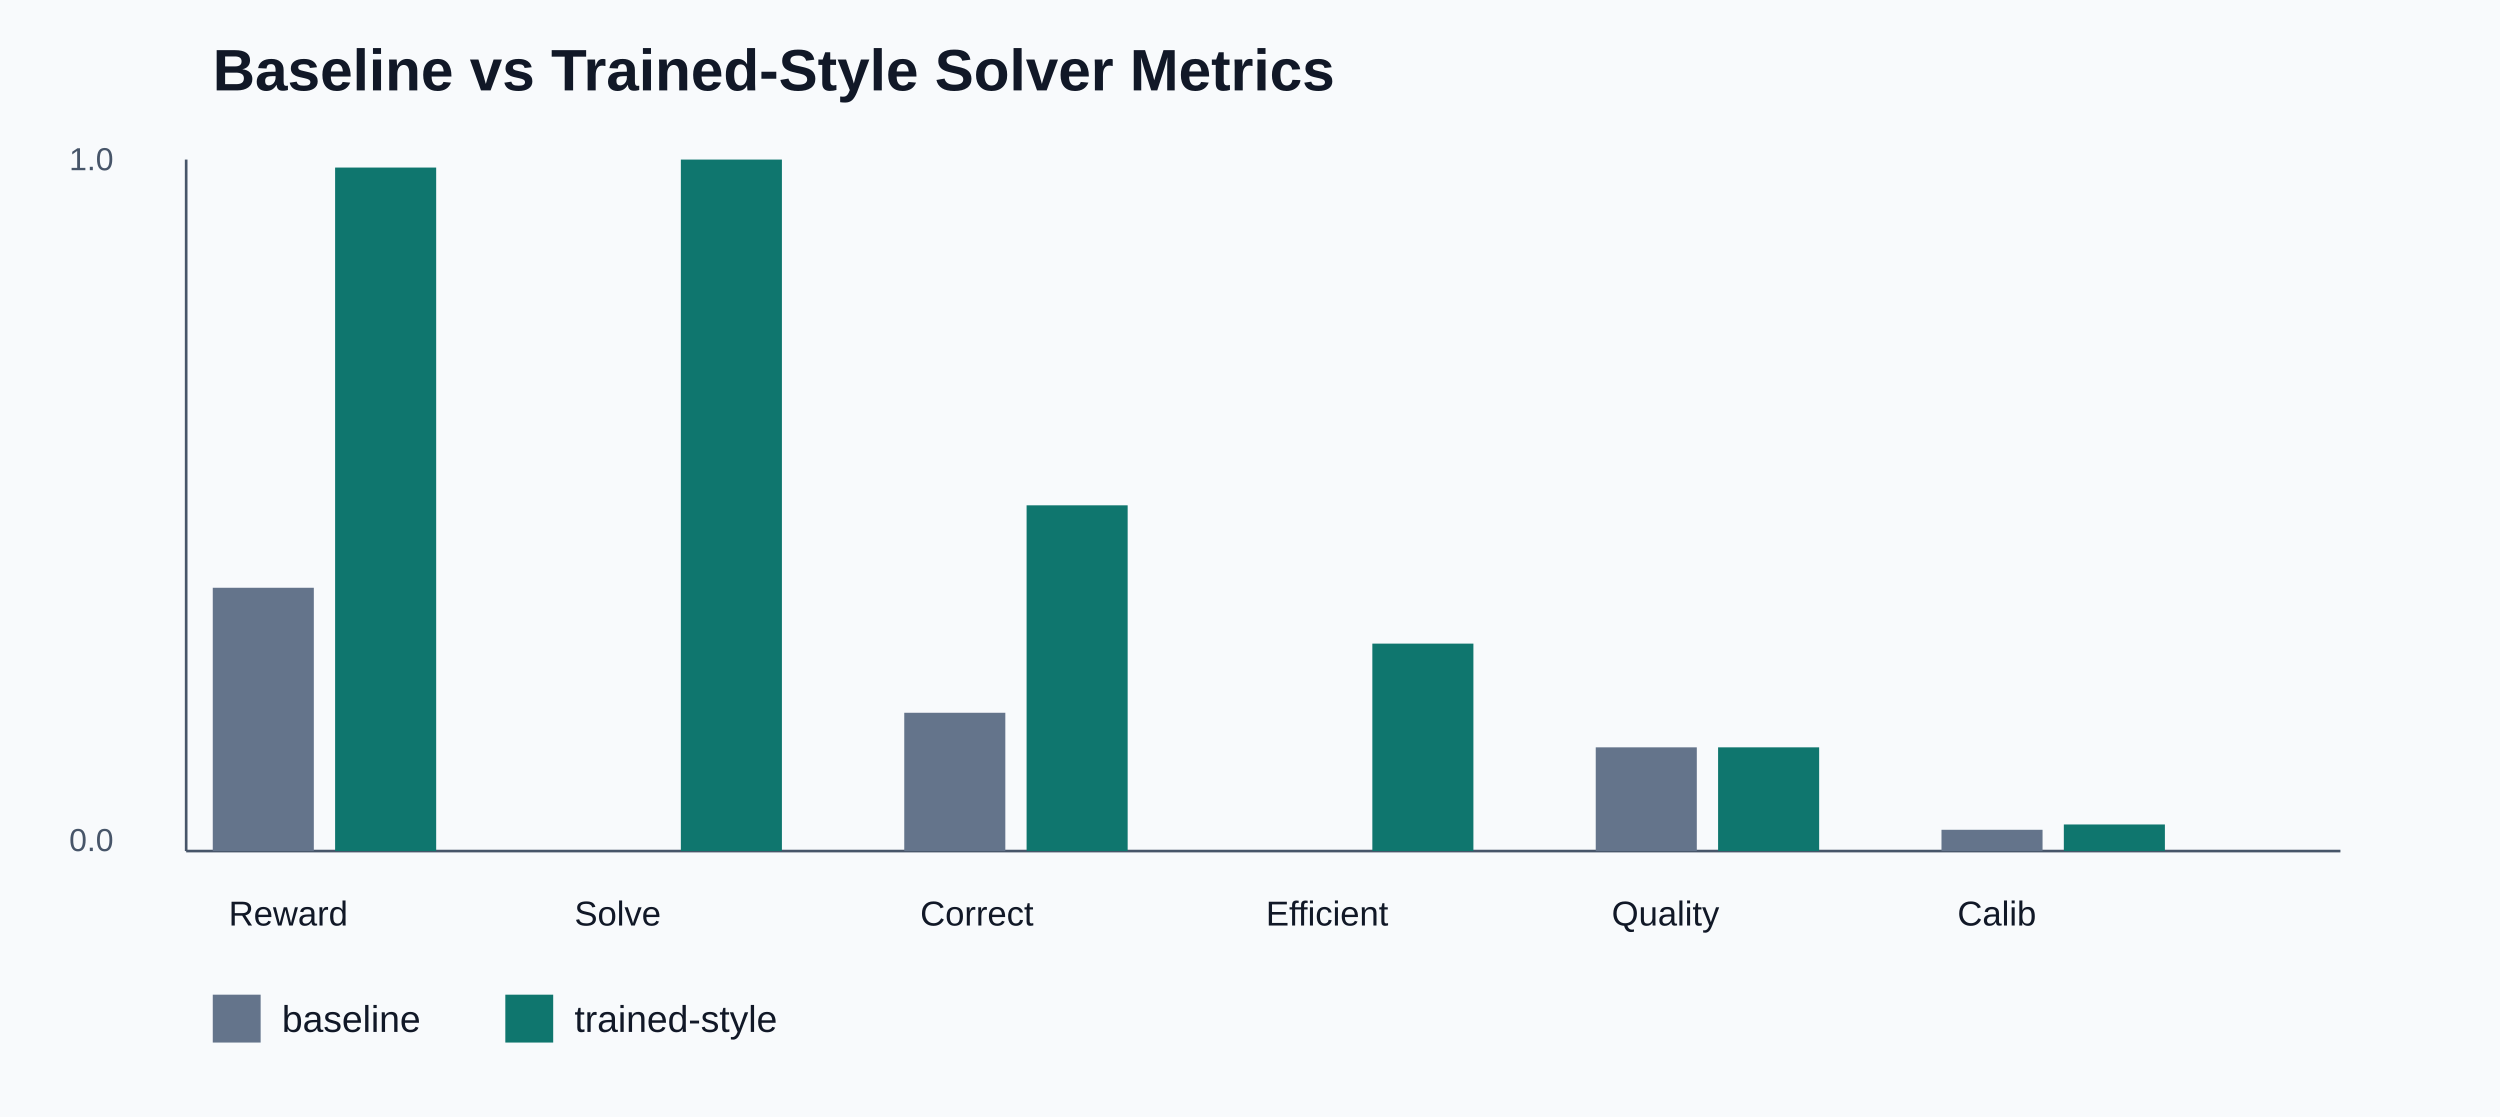
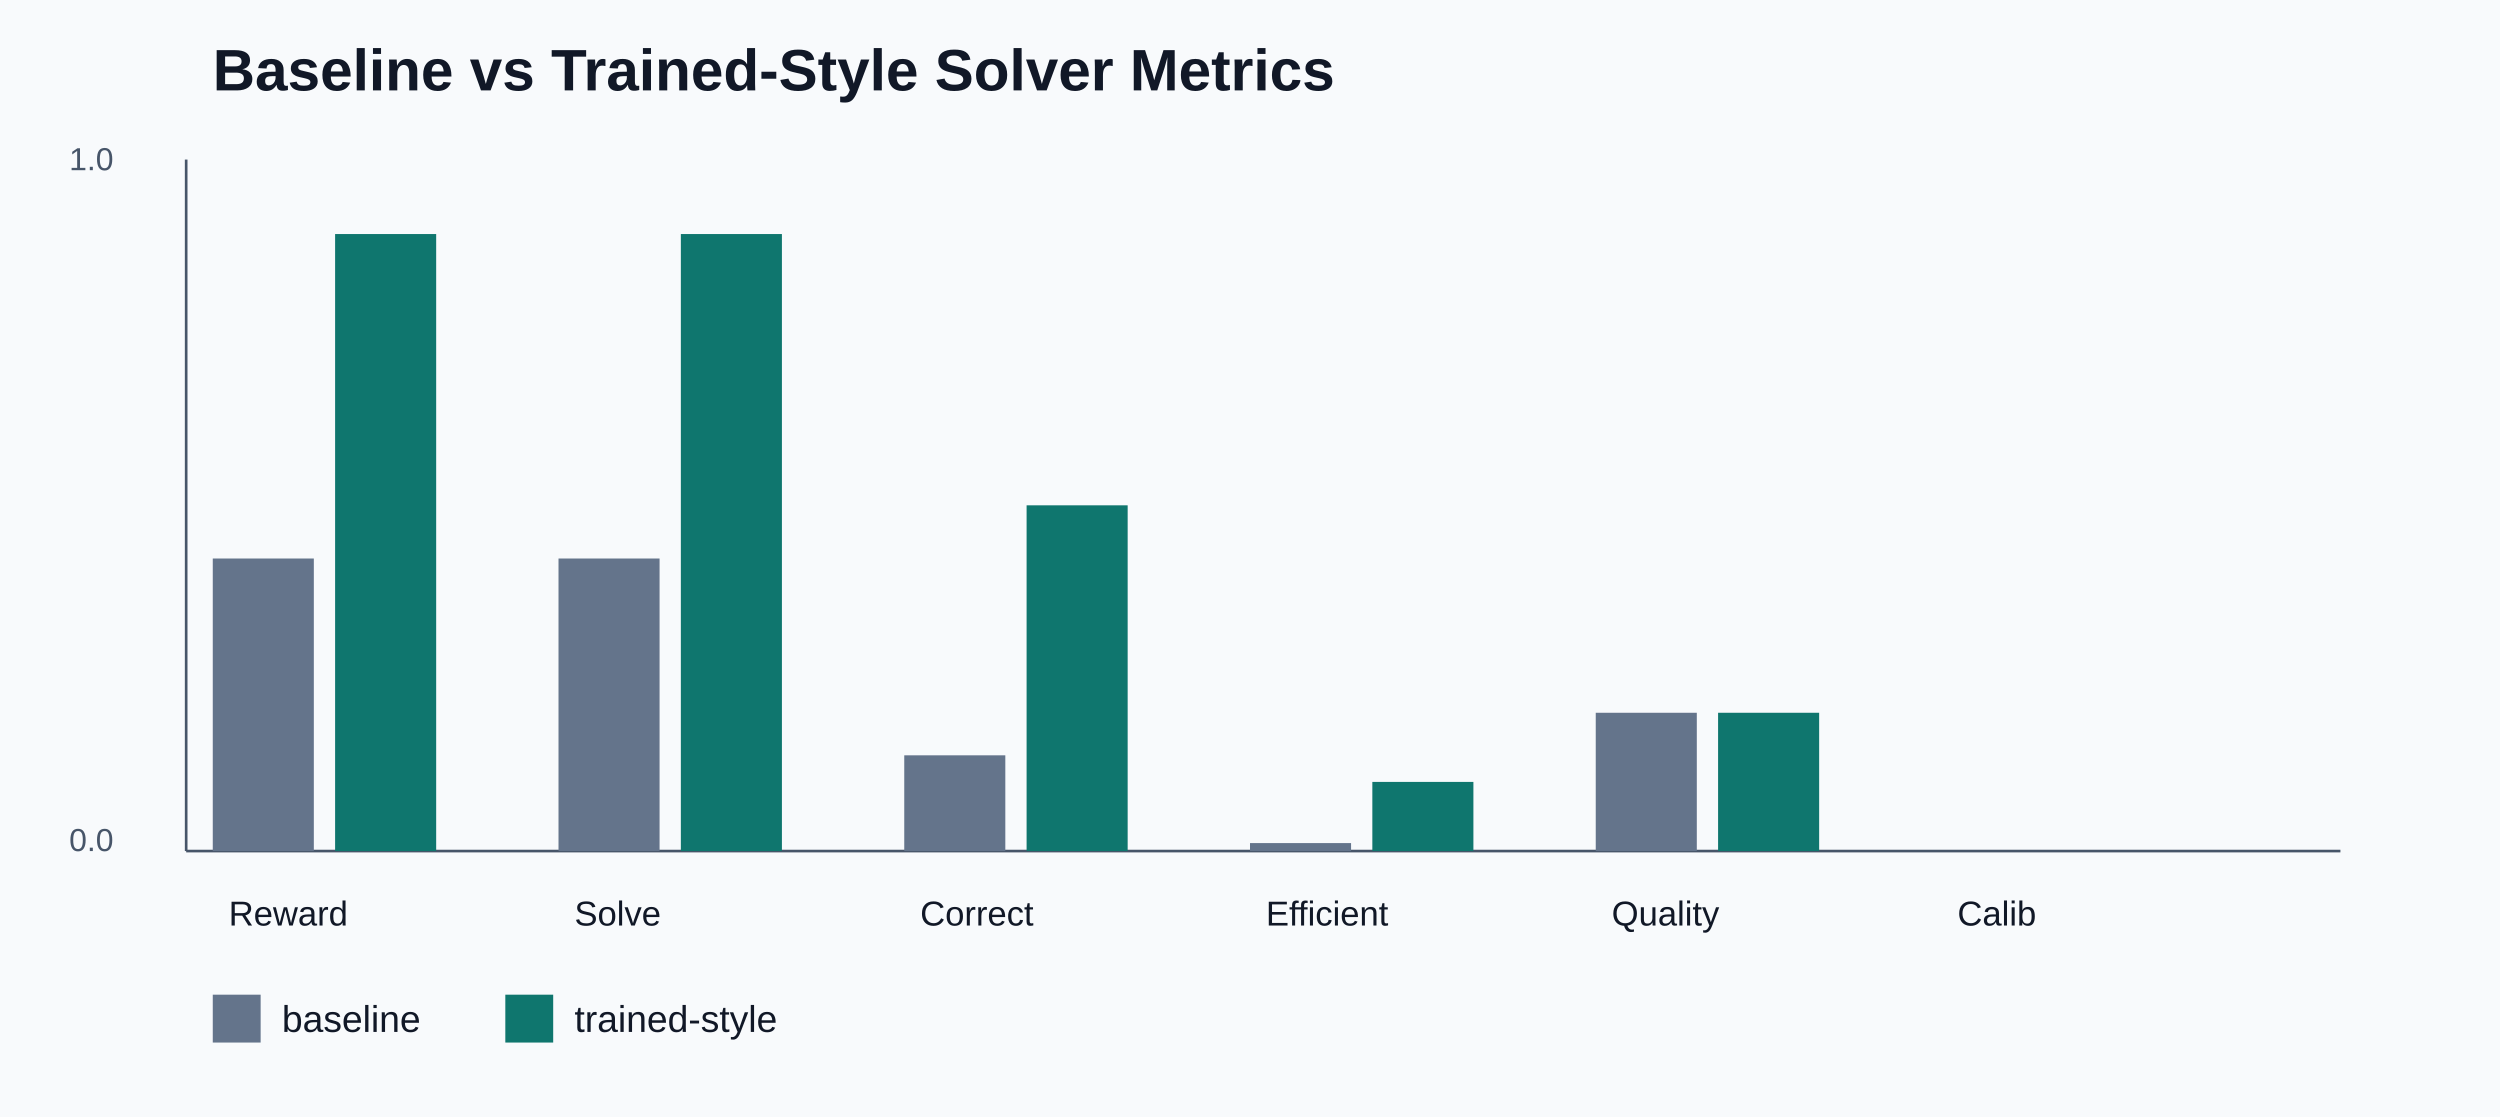
<svg xmlns="http://www.w3.org/2000/svg" width="940" height="420" viewBox="0 0 940 420">
  <rect width="100%" height="100%" fill="#f8fafc" />
  <text x="80" y="34" font-family="Arial" font-size="22" font-weight="700" fill="#111827">Baseline vs Trained-Style Solver Metrics</text>
  <line x1="70" y1="320" x2="880" y2="320" stroke="#475569" stroke-width="1" />
  <line x1="70" y1="60" x2="70" y2="320" stroke="#475569" stroke-width="1" />
-   <rect x="80" y="221" width="38" height="99" fill="#64748b" />
-   <rect x="126" y="63" width="38" height="257" fill="#0f766e" />
+   <rect x="80" y="210" width="38" height="110" fill="#64748b" />
+   <rect x="126" y="88" width="38" height="232" fill="#0f766e" />
  <text x="86" y="348" font-family="Arial" font-size="13" fill="#111827">Reward</text>
-   <rect x="210" y="320" width="38" height="0" fill="#64748b" />
-   <rect x="256" y="60" width="38" height="260" fill="#0f766e" />
+   <rect x="210" y="210" width="38" height="110" fill="#64748b" />
+   <rect x="256" y="88" width="38" height="232" fill="#0f766e" />
  <text x="216" y="348" font-family="Arial" font-size="13" fill="#111827">Solve</text>
-   <rect x="340" y="268" width="38" height="52" fill="#64748b" />
+   <rect x="340" y="284" width="38" height="36" fill="#64748b" />
  <rect x="386" y="190" width="38" height="130" fill="#0f766e" />
  <text x="346" y="348" font-family="Arial" font-size="13" fill="#111827">Correct</text>
-   <rect x="470" y="320" width="38" height="0" fill="#64748b" />
-   <rect x="516" y="242" width="38" height="78" fill="#0f766e" />
+   <rect x="470" y="317" width="38" height="3" fill="#64748b" />
+   <rect x="516" y="294" width="38" height="26" fill="#0f766e" />
  <text x="476" y="348" font-family="Arial" font-size="13" fill="#111827">Efficient</text>
-   <rect x="600" y="281" width="38" height="39" fill="#64748b" />
-   <rect x="646" y="281" width="38" height="39" fill="#0f766e" />
+   <rect x="600" y="268" width="38" height="52" fill="#64748b" />
+   <rect x="646" y="268" width="38" height="52" fill="#0f766e" />
  <text x="606" y="348" font-family="Arial" font-size="13" fill="#111827">Quality</text>
-   <rect x="730" y="312" width="38" height="8" fill="#64748b" />
-   <rect x="776" y="310" width="38" height="10" fill="#0f766e" />
+   <rect x="730" y="320" width="38" height="0" fill="#64748b" />
+   <rect x="776" y="320" width="38" height="0" fill="#0f766e" />
  <text x="736" y="348" font-family="Arial" font-size="13" fill="#111827">Calib</text>
  <rect x="80" y="374" width="18" height="18" fill="#64748b" />
  <text x="106" y="388" font-family="Arial" font-size="14" fill="#111827">baseline</text>
  <rect x="190" y="374" width="18" height="18" fill="#0f766e" />
  <text x="216" y="388" font-family="Arial" font-size="14" fill="#111827">trained-style</text>
  <text x="26" y="64" font-family="Arial" font-size="12" fill="#475569">1.0</text>
  <text x="26" y="320" font-family="Arial" font-size="12" fill="#475569">0.0</text>
</svg>
